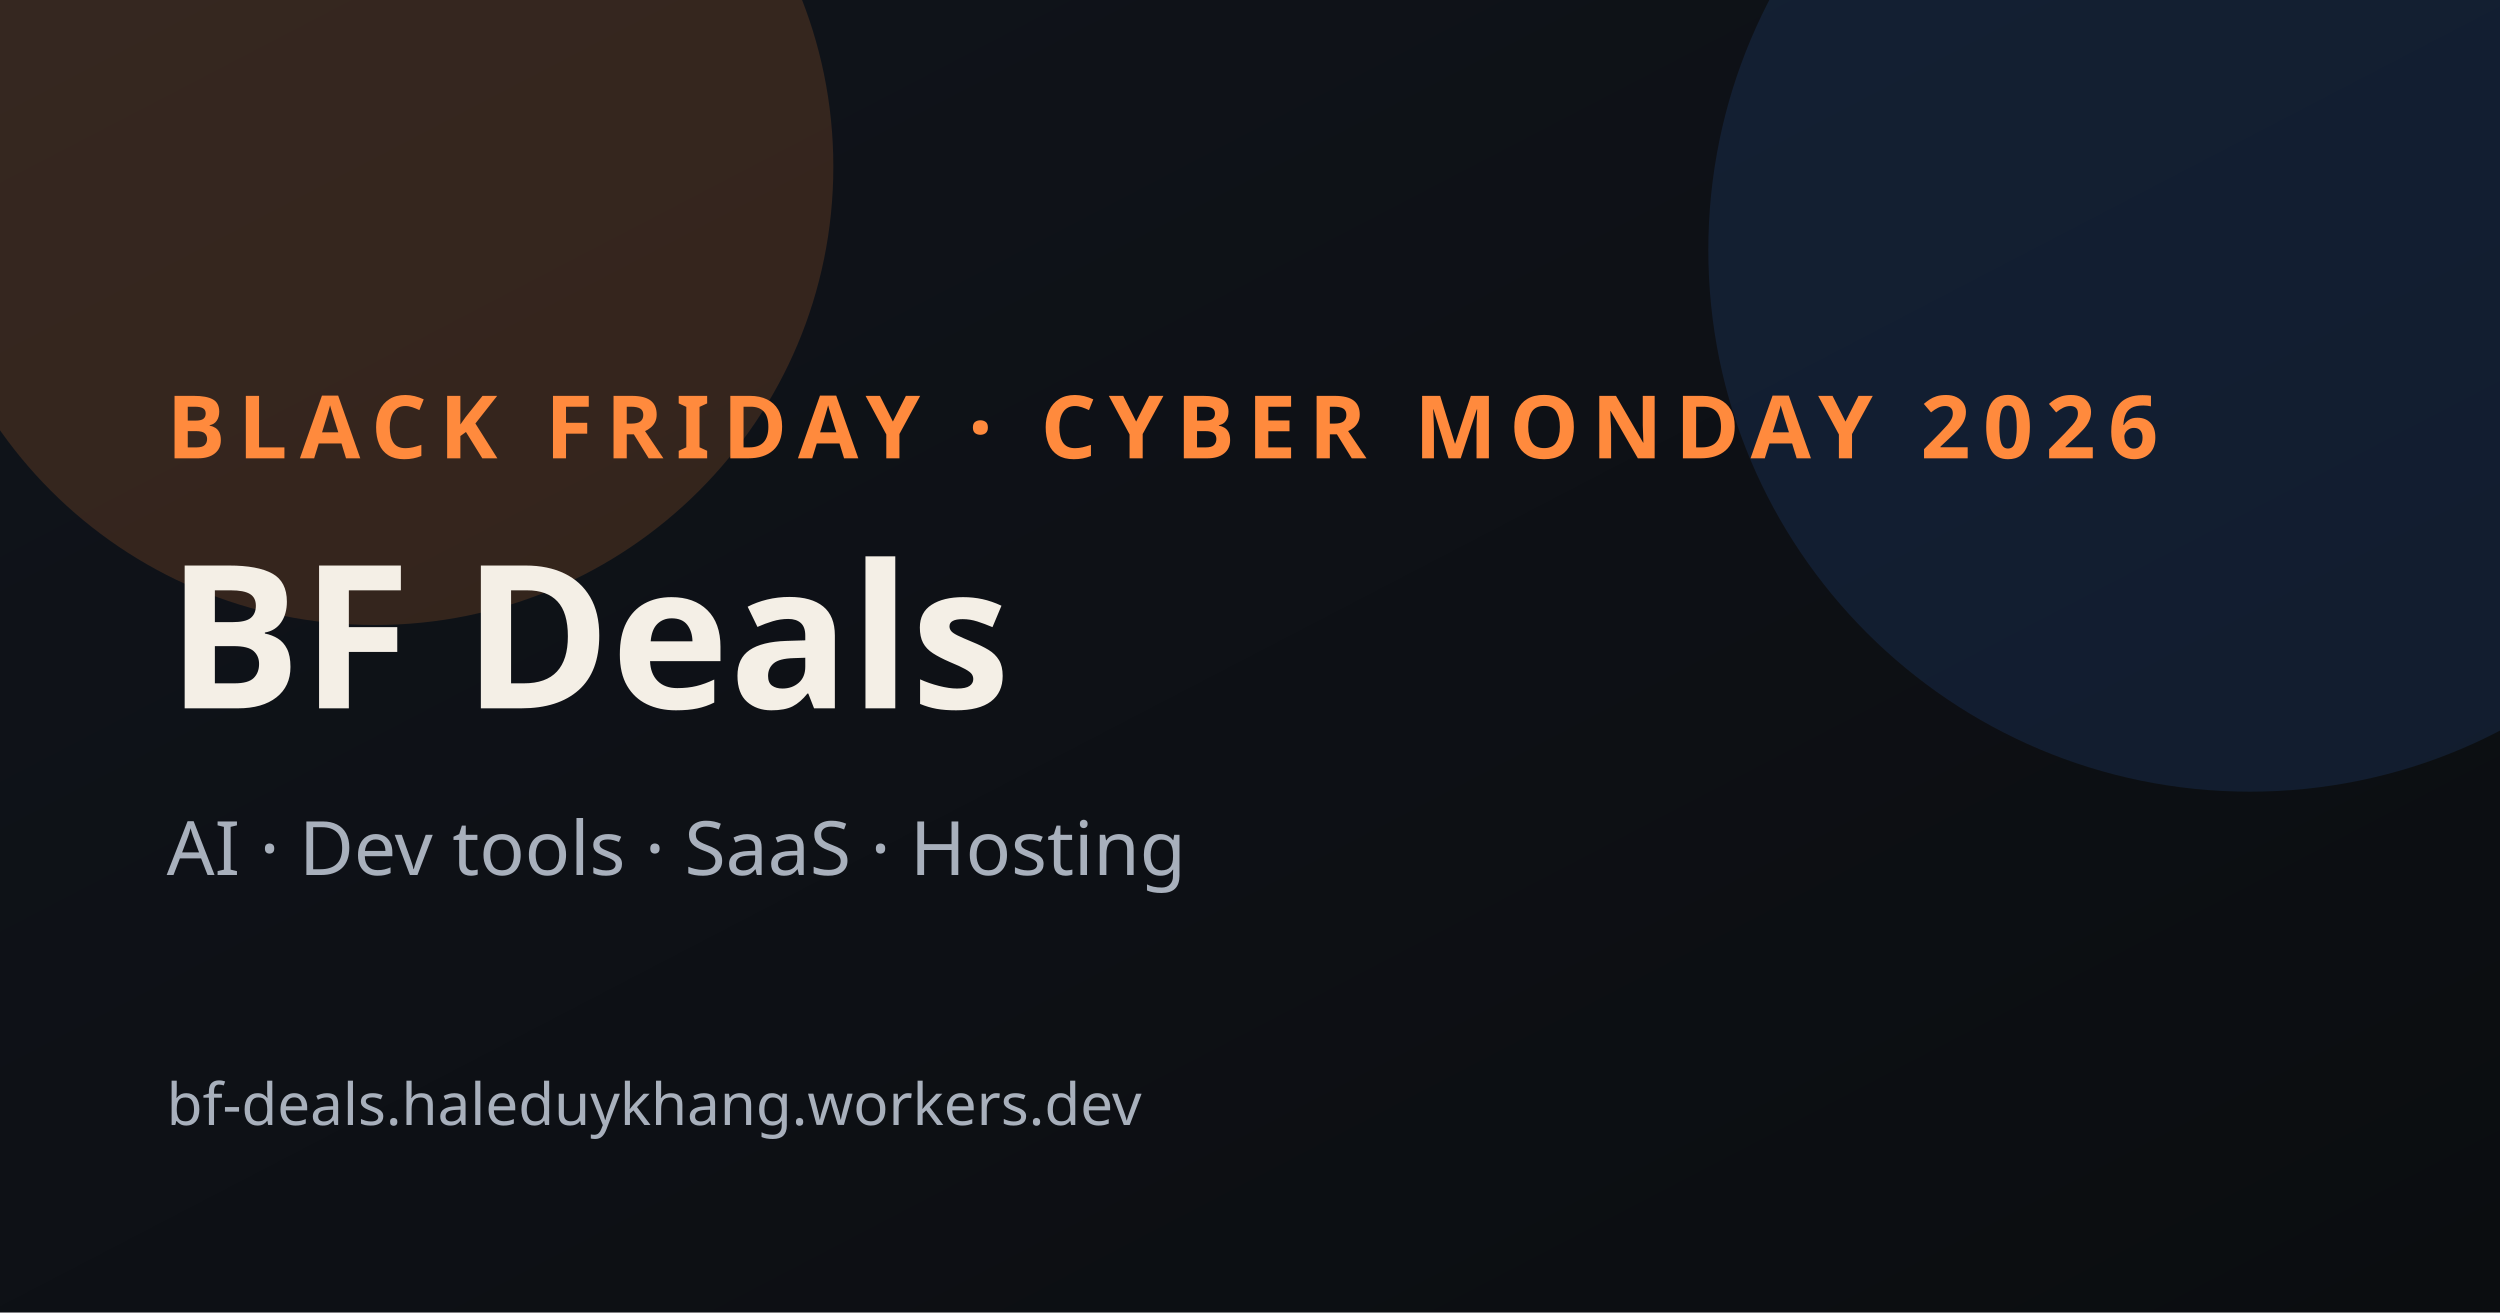
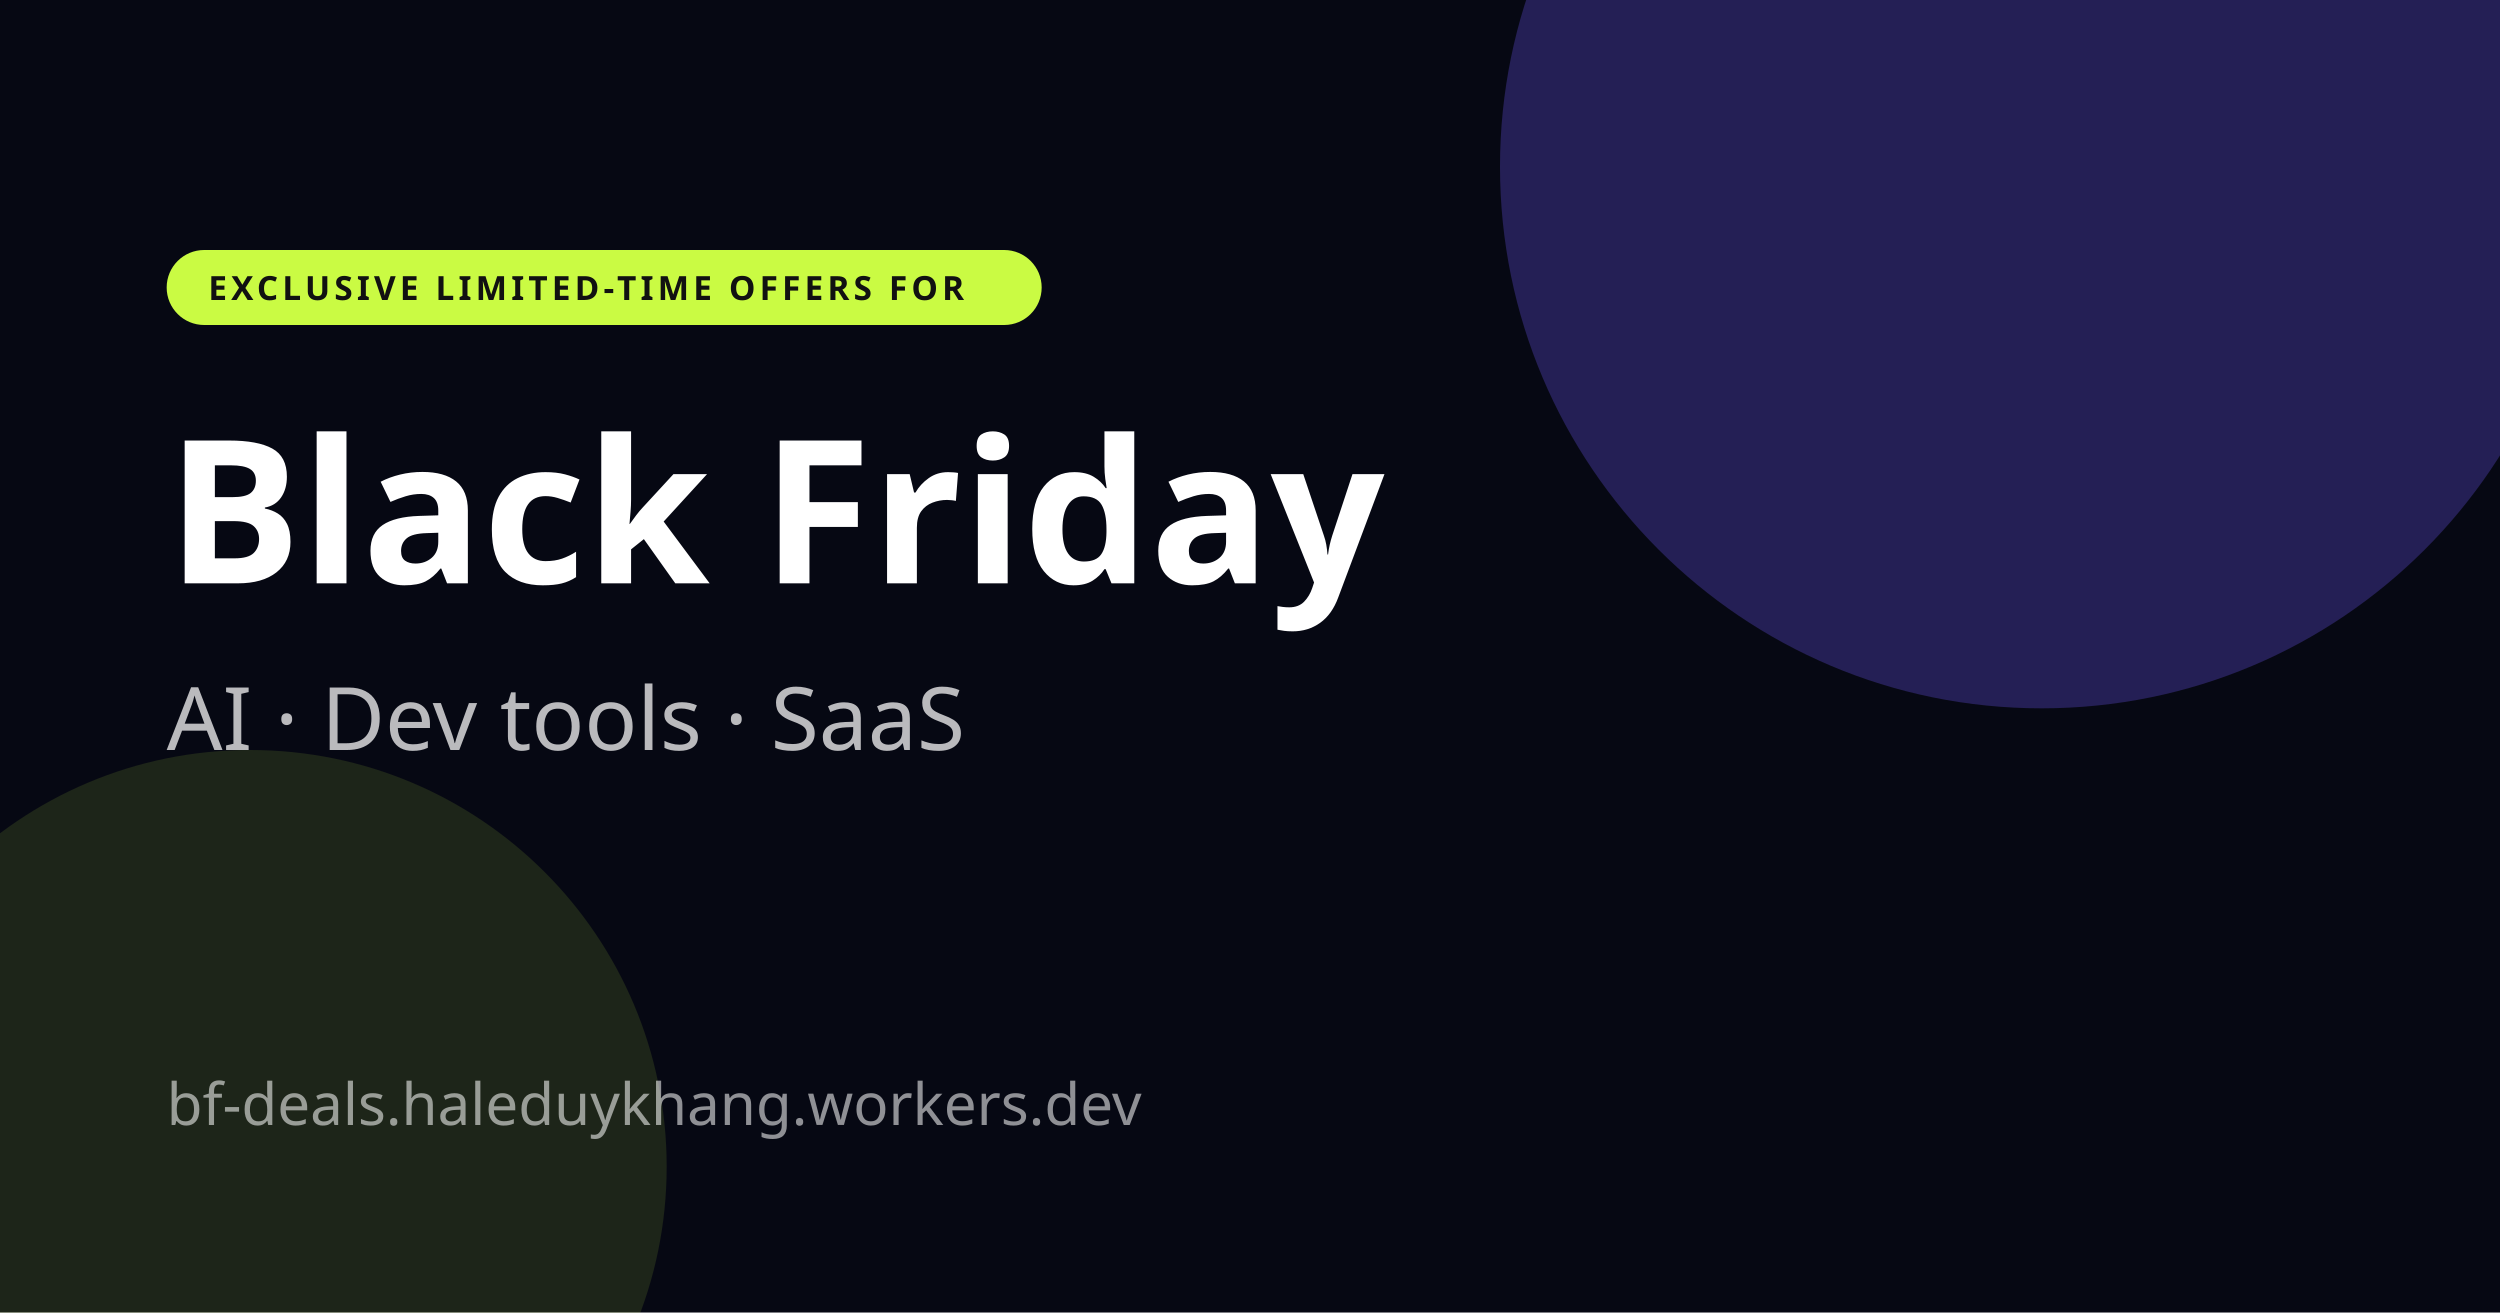
<svg xmlns="http://www.w3.org/2000/svg" width="1200" height="630" viewBox="0 0 1200 630" fill="none">
-   <defs>
-     <linearGradient id="bg" x1="0" y1="0" x2="1" y2="1">
-       <stop offset="0%" stop-color="#10141b" />
-       <stop offset="100%" stop-color="#0b0d10" />
-     </linearGradient>
-   </defs>
-   <rect width="1200" height="630" fill="url(#bg)" />
-   <circle cx="180" cy="80" r="220" fill="#ff8a3d" fill-opacity="0.16" />
-   <circle cx="1080" cy="120" r="260" fill="#3d8cff" fill-opacity="0.12" />
-   <text x="80" y="220" font-family="system-ui,sans-serif" font-size="42" font-weight="700" fill="#ff8a3d" letter-spacing="6">BLACK FRIDAY · CYBER MONDAY 2026</text>
-   <text x="80" y="340" font-family="system-ui,sans-serif" font-size="96" font-weight="800" fill="#f4efe6">BF Deals</text>
-   <text x="80" y="420" font-family="system-ui,sans-serif" font-size="36" fill="#a8b0bc">AI · Dev tools · SaaS · Hosting</text>
-   <text x="80" y="540" font-family="system-ui,sans-serif" font-size="28" fill="#a8b0bc">bf-deals.haleduykhang.workers.dev</text>
+   <rect width="1200" height="630" fill="#060813" />
+   <circle cx="980" cy="80" r="260" fill="#725CFF" fill-opacity="0.28" />
+   <circle cx="120" cy="560" r="200" fill="#CAFB43" fill-opacity="0.12" />
+   <rect x="80" y="120" width="420" height="36" rx="18" fill="#CAFB43" />
+   <text x="100" y="144" font-family="system-ui,sans-serif" font-size="16" font-weight="800" fill="#111" letter-spacing="2">EXCLUSIVE LIMITED-TIME OFFERS FOR</text>
+   <text x="80" y="280" font-family="system-ui,sans-serif" font-size="96" font-weight="800" fill="#fff">Black Friday</text>
+   <text x="80" y="360" font-family="system-ui,sans-serif" font-size="42" fill="rgba(255,255,255,0.72)">AI · Dev tools · SaaS</text>
+   <text x="80" y="540" font-family="system-ui,sans-serif" font-size="28" fill="rgba(255,255,255,0.55)">bf-deals.haleduykhang.workers.dev</text>
</svg>
